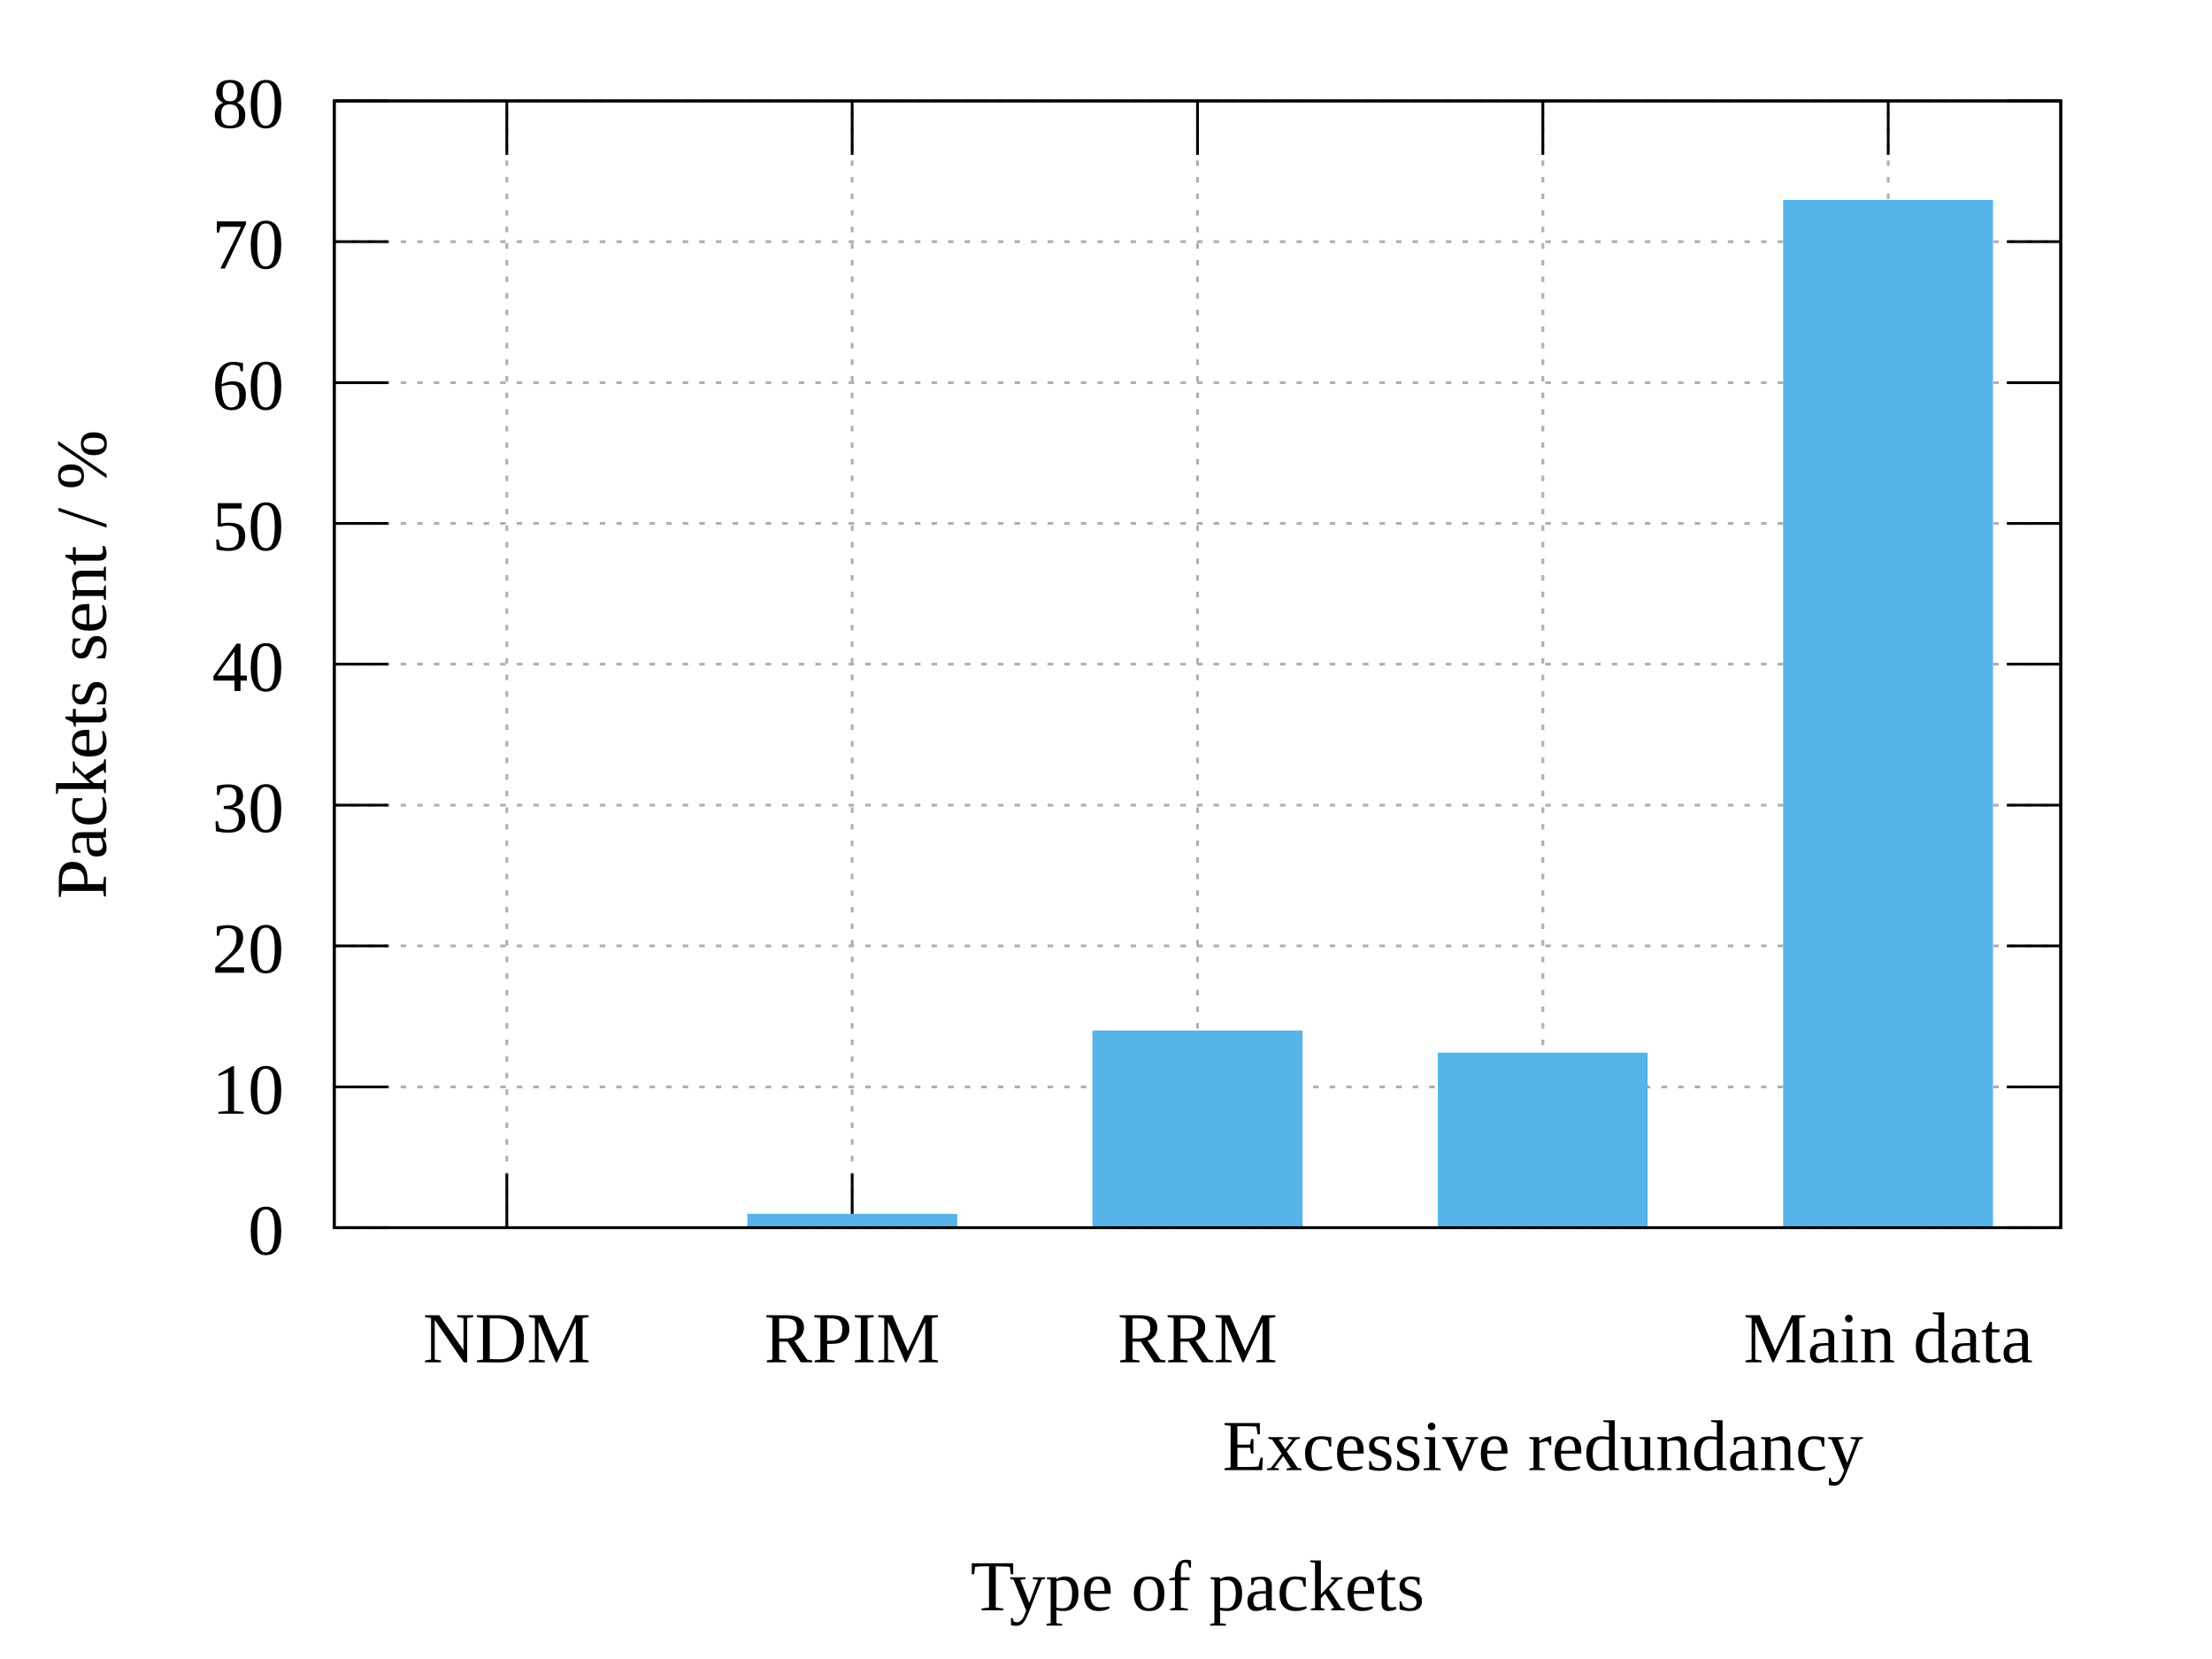
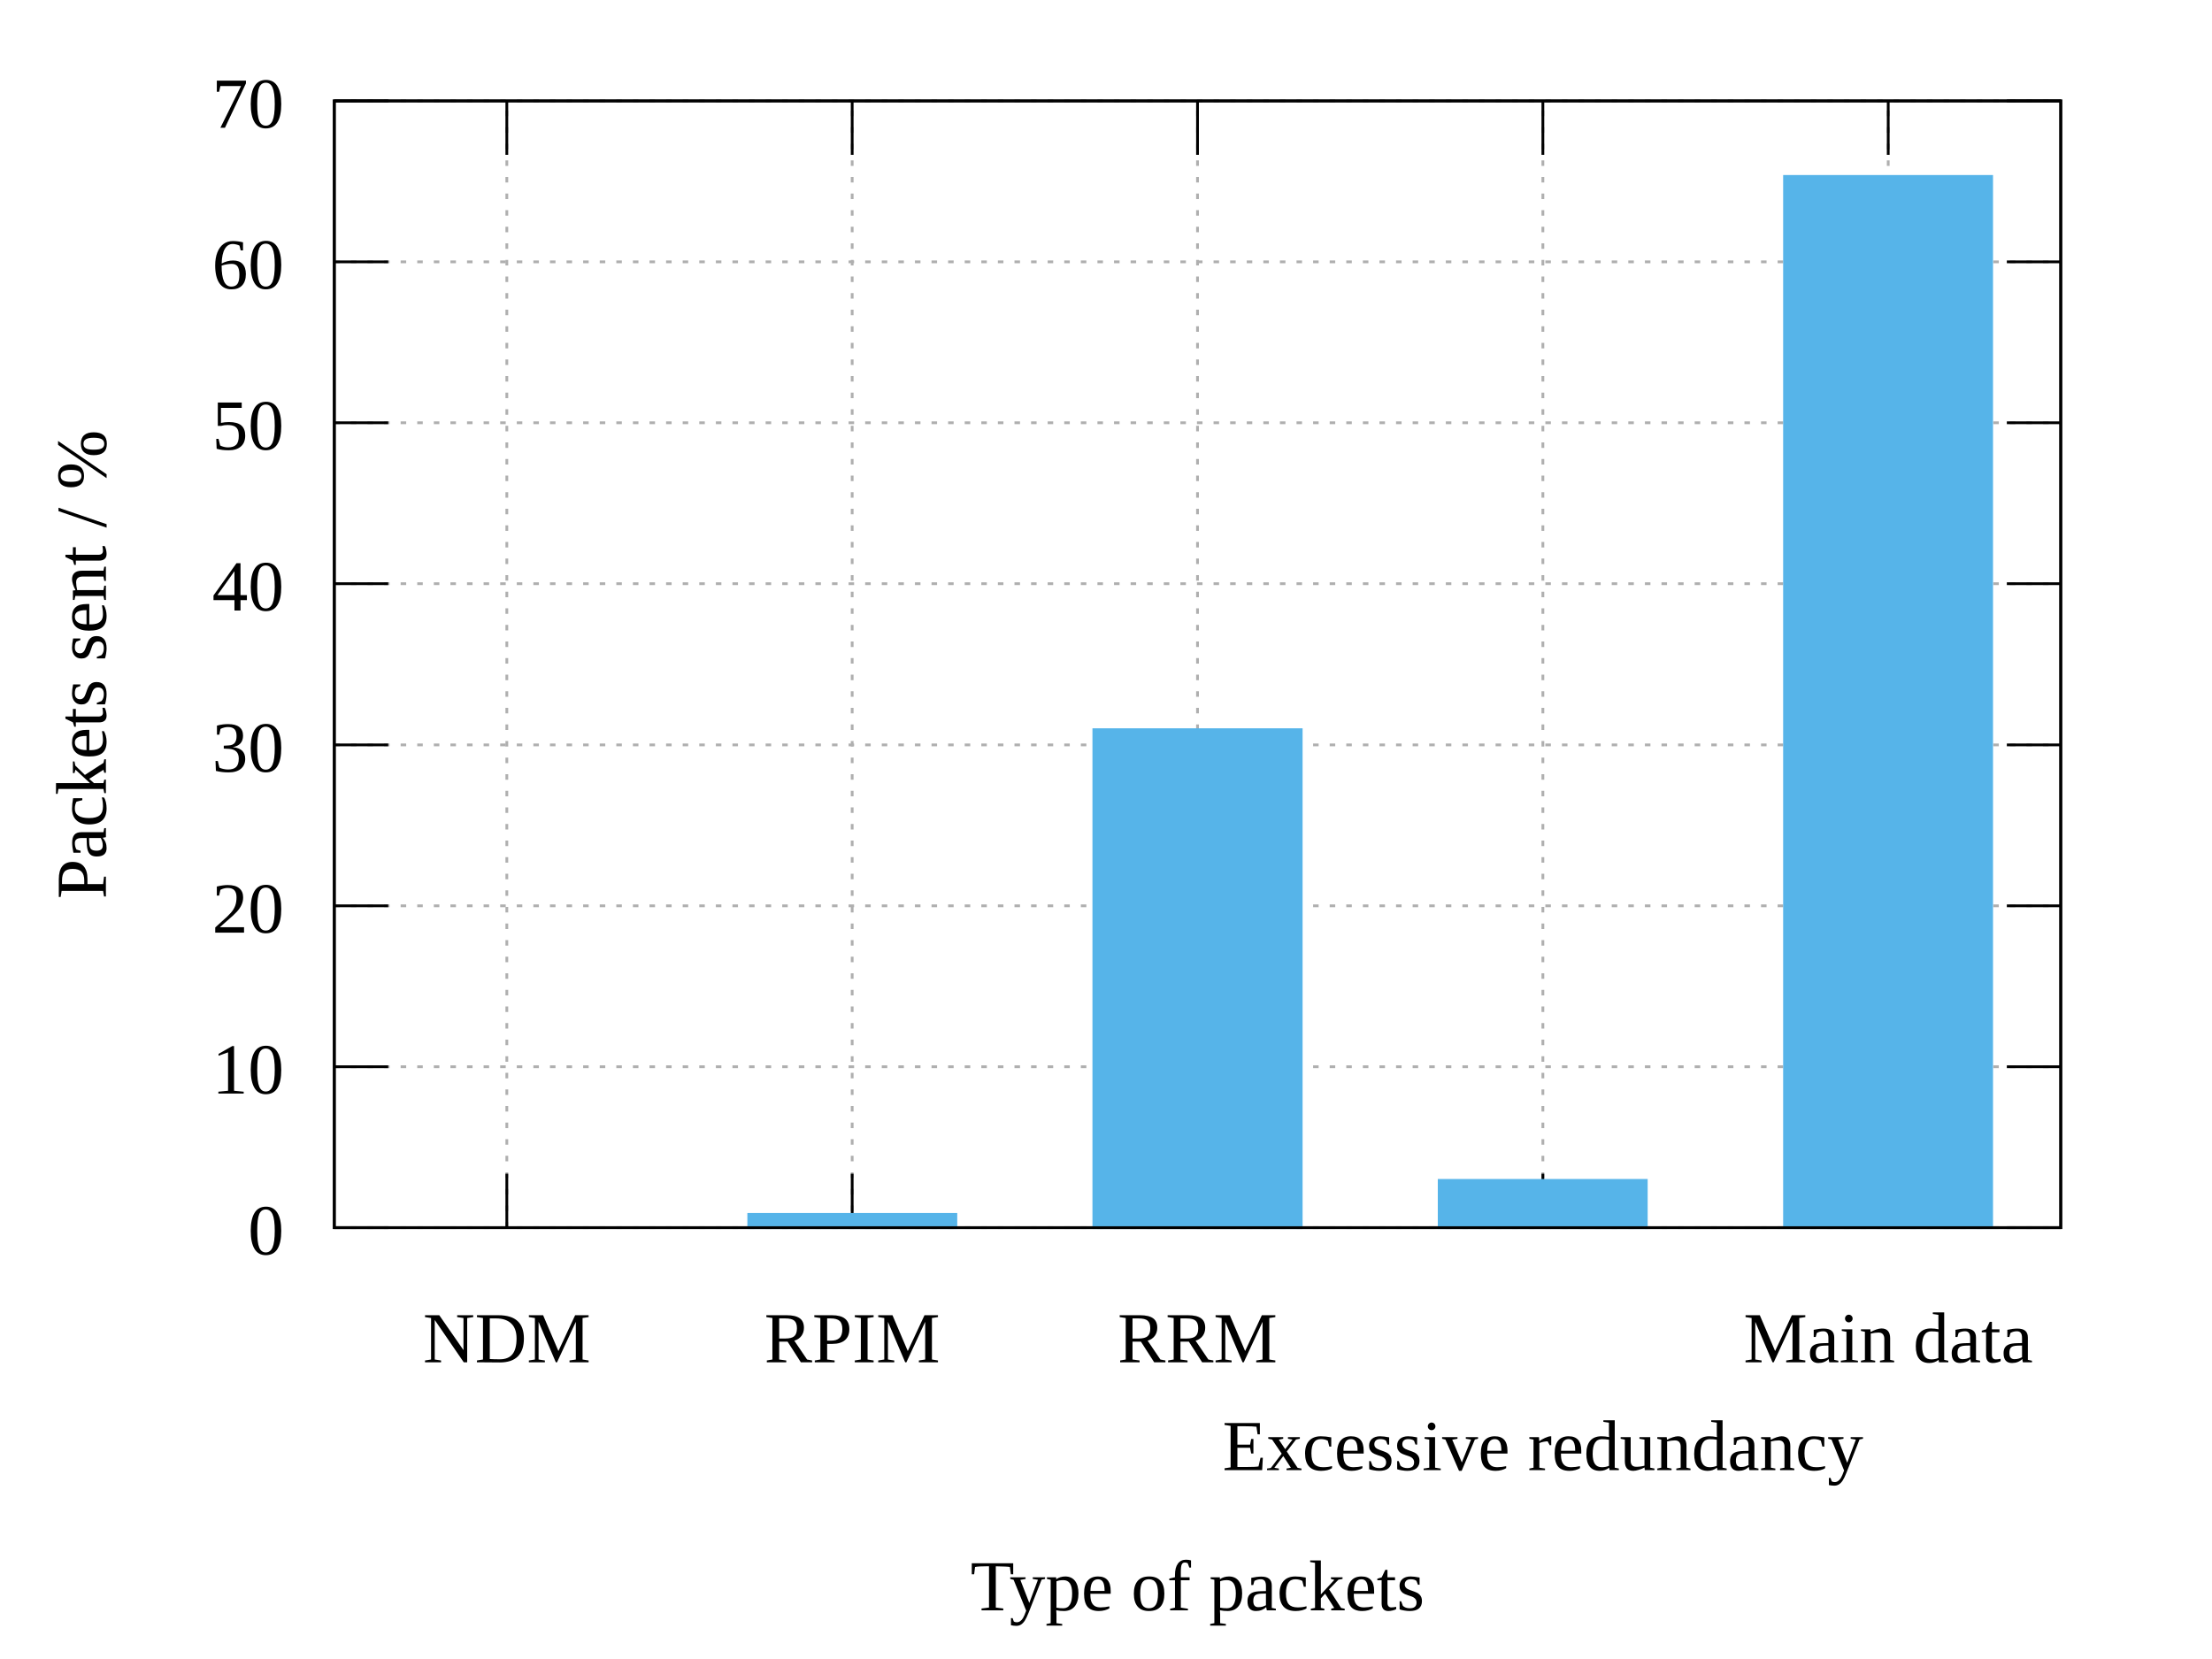
<svg xmlns="http://www.w3.org/2000/svg" xmlns:xlink="http://www.w3.org/1999/xlink" width="800" height="600" viewBox="0 0 800 600">
  <g id="gnuplot_canvas">
    <rect x="0" y="0" width="800" height="600" fill="none" />
    <defs>
      <circle id="gpDot" r="0.5" stroke-width="0.5" />
      <path id="gpPt0" stroke-width="0.103" stroke="currentColor" d="M-1,0 h2 M0,-1 v2" />
      <path id="gpPt1" stroke-width="0.103" stroke="currentColor" d="M-1,-1 L1,1 M1,-1 L-1,1" />
      <path id="gpPt2" stroke-width="0.103" stroke="currentColor" d="M-1,0 L1,0 M0,-1 L0,1 M-1,-1 L1,1 M-1,1 L1,-1" />
      <rect id="gpPt3" stroke-width="0.103" stroke="currentColor" x="-1" y="-1" width="2" height="2" />
      <rect id="gpPt4" stroke-width="0.103" stroke="currentColor" fill="currentColor" x="-1" y="-1" width="2" height="2" />
      <circle id="gpPt5" stroke-width="0.103" stroke="currentColor" cx="0" cy="0" r="1" />
      <use xlink:href="#gpPt5" id="gpPt6" fill="currentColor" stroke="none" />
      <path id="gpPt7" stroke-width="0.103" stroke="currentColor" d="M0,-1.33 L-1.33,0.67 L1.33,0.67 z" />
      <use xlink:href="#gpPt7" id="gpPt8" fill="currentColor" stroke="none" />
      <use xlink:href="#gpPt7" id="gpPt9" stroke="currentColor" transform="rotate(180)" />
      <use xlink:href="#gpPt9" id="gpPt10" fill="currentColor" stroke="none" />
      <use xlink:href="#gpPt3" id="gpPt11" stroke="currentColor" transform="rotate(45)" />
      <use xlink:href="#gpPt11" id="gpPt12" fill="currentColor" stroke="none" />
      <path id="gpPt13" stroke-width="0.103" stroke="currentColor" d="M0,1.330 L1.265,0.411 L0.782,-1.067 L-0.782,-1.076 L-1.265,0.411 z" />
      <use xlink:href="#gpPt13" id="gpPt14" fill="currentColor" stroke="none" />
      <filter id="textbox" filterUnits="objectBoundingBox" x="0" y="0" height="1" width="1">
        <feFlood flood-color="white" flood-opacity="1" result="bgnd" />
        <feComposite in="SourceGraphic" in2="bgnd" operator="atop" />
      </filter>
      <filter id="greybox" filterUnits="objectBoundingBox" x="0" y="0" height="1" width="1">
        <feFlood flood-color="lightgrey" flood-opacity="1" result="grey" />
        <feComposite in="SourceGraphic" in2="grey" operator="atop" />
      </filter>
    </defs>
    <g fill="none" color="white" stroke="currentColor" stroke-width="1.00" stroke-linecap="butt" stroke-linejoin="miter">
</g>
    <g fill="none" color="black" stroke="currentColor" stroke-width="1.00" stroke-linecap="butt" stroke-linejoin="miter">
</g>
    <g fill="none" color="gray" stroke="currentColor" stroke-width="1.00" stroke-linecap="butt" stroke-linejoin="miter">
      <path stroke="rgb(175, 175, 175)" stroke-dasharray="2,4" class="gridline" d="M120.9,444.0 L745.3,444.0  " />
    </g>
    <g fill="none" color="black" stroke="currentColor" stroke-width="1.00" stroke-linecap="butt" stroke-linejoin="miter">
      <path stroke="black" d="M120.9,444.0 L140.4,444.0 M745.3,444.0 L725.8,444.0  " />
      <g transform="translate(102.7,453.7)" stroke="none" fill="black" font-family="Times New Roman" font-size="26.00" text-anchor="end">
        <text>
          <tspan font-family="Times New Roman">0</tspan>
        </text>
      </g>
    </g>
    <g fill="none" color="black" stroke="currentColor" stroke-width="1.00" stroke-linecap="butt" stroke-linejoin="miter">
</g>
    <g fill="none" color="gray" stroke="currentColor" stroke-width="1.00" stroke-linecap="butt" stroke-linejoin="miter">
-       <path stroke="rgb(175, 175, 175)" stroke-dasharray="2,4" class="gridline" d="M120.9,393.1 L745.3,393.1  " />
-     </g>
-     <g fill="none" color="black" stroke="currentColor" stroke-width="1.00" stroke-linecap="butt" stroke-linejoin="miter">
-       <path stroke="black" d="M120.9,393.1 L140.4,393.1 M745.3,393.1 L725.8,393.1  " />
-       <g transform="translate(102.7,402.8)" stroke="none" fill="black" font-family="Times New Roman" font-size="26.00" text-anchor="end">
+       <path stroke="rgb(175, 175, 175)" stroke-dasharray="2,4" class="gridline" d="M120.9,385.8 L745.3,385.8  " />
+     </g>
+     <g fill="none" color="black" stroke="currentColor" stroke-width="1.00" stroke-linecap="butt" stroke-linejoin="miter">
+       <path stroke="black" d="M120.9,385.8 L140.4,385.8 M745.3,385.8 L725.8,385.8  " />
+       <g transform="translate(102.7,395.5)" stroke="none" fill="black" font-family="Times New Roman" font-size="26.00" text-anchor="end">
        <text>
          <tspan font-family="Times New Roman">10</tspan>
        </text>
      </g>
    </g>
    <g fill="none" color="black" stroke="currentColor" stroke-width="1.00" stroke-linecap="butt" stroke-linejoin="miter">
</g>
    <g fill="none" color="gray" stroke="currentColor" stroke-width="1.00" stroke-linecap="butt" stroke-linejoin="miter">
-       <path stroke="rgb(175, 175, 175)" stroke-dasharray="2,4" class="gridline" d="M120.9,342.1 L745.3,342.1  " />
-     </g>
-     <g fill="none" color="black" stroke="currentColor" stroke-width="1.00" stroke-linecap="butt" stroke-linejoin="miter">
-       <path stroke="black" d="M120.9,342.1 L140.4,342.1 M745.3,342.1 L725.8,342.1  " />
-       <g transform="translate(102.7,351.8)" stroke="none" fill="black" font-family="Times New Roman" font-size="26.00" text-anchor="end">
+       <path stroke="rgb(175, 175, 175)" stroke-dasharray="2,4" class="gridline" d="M120.9,327.6 L745.3,327.6  " />
+     </g>
+     <g fill="none" color="black" stroke="currentColor" stroke-width="1.00" stroke-linecap="butt" stroke-linejoin="miter">
+       <path stroke="black" d="M120.9,327.6 L140.4,327.6 M745.3,327.6 L725.8,327.6  " />
+       <g transform="translate(102.7,337.3)" stroke="none" fill="black" font-family="Times New Roman" font-size="26.00" text-anchor="end">
        <text>
          <tspan font-family="Times New Roman">20</tspan>
        </text>
      </g>
    </g>
    <g fill="none" color="black" stroke="currentColor" stroke-width="1.00" stroke-linecap="butt" stroke-linejoin="miter">
</g>
    <g fill="none" color="gray" stroke="currentColor" stroke-width="1.00" stroke-linecap="butt" stroke-linejoin="miter">
-       <path stroke="rgb(175, 175, 175)" stroke-dasharray="2,4" class="gridline" d="M120.9,291.2 L745.3,291.2  " />
-     </g>
-     <g fill="none" color="black" stroke="currentColor" stroke-width="1.00" stroke-linecap="butt" stroke-linejoin="miter">
-       <path stroke="black" d="M120.9,291.2 L140.4,291.2 M745.3,291.2 L725.8,291.2  " />
-       <g transform="translate(102.7,300.9)" stroke="none" fill="black" font-family="Times New Roman" font-size="26.00" text-anchor="end">
+       <path stroke="rgb(175, 175, 175)" stroke-dasharray="2,4" class="gridline" d="M120.9,269.4 L745.3,269.4  " />
+     </g>
+     <g fill="none" color="black" stroke="currentColor" stroke-width="1.00" stroke-linecap="butt" stroke-linejoin="miter">
+       <path stroke="black" d="M120.9,269.4 L140.4,269.4 M745.3,269.4 L725.8,269.4  " />
+       <g transform="translate(102.7,279.1)" stroke="none" fill="black" font-family="Times New Roman" font-size="26.00" text-anchor="end">
        <text>
          <tspan font-family="Times New Roman">30</tspan>
        </text>
      </g>
    </g>
    <g fill="none" color="black" stroke="currentColor" stroke-width="1.00" stroke-linecap="butt" stroke-linejoin="miter">
</g>
    <g fill="none" color="gray" stroke="currentColor" stroke-width="1.00" stroke-linecap="butt" stroke-linejoin="miter">
-       <path stroke="rgb(175, 175, 175)" stroke-dasharray="2,4" class="gridline" d="M120.9,240.2 L745.3,240.2  " />
-     </g>
-     <g fill="none" color="black" stroke="currentColor" stroke-width="1.00" stroke-linecap="butt" stroke-linejoin="miter">
-       <path stroke="black" d="M120.9,240.2 L140.4,240.2 M745.3,240.2 L725.8,240.2  " />
-       <g transform="translate(102.7,249.9)" stroke="none" fill="black" font-family="Times New Roman" font-size="26.00" text-anchor="end">
+       <path stroke="rgb(175, 175, 175)" stroke-dasharray="2,4" class="gridline" d="M120.9,211.1 L745.3,211.1  " />
+     </g>
+     <g fill="none" color="black" stroke="currentColor" stroke-width="1.00" stroke-linecap="butt" stroke-linejoin="miter">
+       <path stroke="black" d="M120.9,211.1 L140.4,211.1 M745.3,211.1 L725.8,211.1  " />
+       <g transform="translate(102.7,220.8)" stroke="none" fill="black" font-family="Times New Roman" font-size="26.00" text-anchor="end">
        <text>
          <tspan font-family="Times New Roman">40</tspan>
        </text>
      </g>
    </g>
    <g fill="none" color="black" stroke="currentColor" stroke-width="1.00" stroke-linecap="butt" stroke-linejoin="miter">
</g>
    <g fill="none" color="gray" stroke="currentColor" stroke-width="1.00" stroke-linecap="butt" stroke-linejoin="miter">
-       <path stroke="rgb(175, 175, 175)" stroke-dasharray="2,4" class="gridline" d="M120.9,189.3 L745.3,189.3  " />
-     </g>
-     <g fill="none" color="black" stroke="currentColor" stroke-width="1.00" stroke-linecap="butt" stroke-linejoin="miter">
-       <path stroke="black" d="M120.9,189.3 L140.4,189.3 M745.3,189.3 L725.8,189.3  " />
-       <g transform="translate(102.7,199.0)" stroke="none" fill="black" font-family="Times New Roman" font-size="26.00" text-anchor="end">
+       <path stroke="rgb(175, 175, 175)" stroke-dasharray="2,4" class="gridline" d="M120.9,152.9 L745.3,152.9  " />
+     </g>
+     <g fill="none" color="black" stroke="currentColor" stroke-width="1.00" stroke-linecap="butt" stroke-linejoin="miter">
+       <path stroke="black" d="M120.9,152.9 L140.4,152.9 M745.3,152.9 L725.8,152.9  " />
+       <g transform="translate(102.7,162.6)" stroke="none" fill="black" font-family="Times New Roman" font-size="26.00" text-anchor="end">
        <text>
          <tspan font-family="Times New Roman">50</tspan>
        </text>
      </g>
    </g>
    <g fill="none" color="black" stroke="currentColor" stroke-width="1.00" stroke-linecap="butt" stroke-linejoin="miter">
</g>
    <g fill="none" color="gray" stroke="currentColor" stroke-width="1.00" stroke-linecap="butt" stroke-linejoin="miter">
-       <path stroke="rgb(175, 175, 175)" stroke-dasharray="2,4" class="gridline" d="M120.9,138.4 L745.3,138.4  " />
-     </g>
-     <g fill="none" color="black" stroke="currentColor" stroke-width="1.00" stroke-linecap="butt" stroke-linejoin="miter">
-       <path stroke="black" d="M120.9,138.4 L140.4,138.4 M745.3,138.4 L725.8,138.4  " />
-       <g transform="translate(102.7,148.1)" stroke="none" fill="black" font-family="Times New Roman" font-size="26.00" text-anchor="end">
+       <path stroke="rgb(175, 175, 175)" stroke-dasharray="2,4" class="gridline" d="M120.9,94.7 L745.3,94.7  " />
+     </g>
+     <g fill="none" color="black" stroke="currentColor" stroke-width="1.00" stroke-linecap="butt" stroke-linejoin="miter">
+       <path stroke="black" d="M120.9,94.7 L140.4,94.7 M745.3,94.7 L725.8,94.7  " />
+       <g transform="translate(102.7,104.4)" stroke="none" fill="black" font-family="Times New Roman" font-size="26.00" text-anchor="end">
        <text>
          <tspan font-family="Times New Roman">60</tspan>
-         </text>
-       </g>
-     </g>
-     <g fill="none" color="black" stroke="currentColor" stroke-width="1.00" stroke-linecap="butt" stroke-linejoin="miter">
- </g>
-     <g fill="none" color="gray" stroke="currentColor" stroke-width="1.00" stroke-linecap="butt" stroke-linejoin="miter">
-       <path stroke="rgb(175, 175, 175)" stroke-dasharray="2,4" class="gridline" d="M120.9,87.4 L745.3,87.4  " />
-     </g>
-     <g fill="none" color="black" stroke="currentColor" stroke-width="1.00" stroke-linecap="butt" stroke-linejoin="miter">
-       <path stroke="black" d="M120.9,87.4 L140.4,87.4 M745.3,87.4 L725.8,87.4  " />
-       <g transform="translate(102.7,97.1)" stroke="none" fill="black" font-family="Times New Roman" font-size="26.00" text-anchor="end">
-         <text>
-           <tspan font-family="Times New Roman">70</tspan>
        </text>
      </g>
    </g>
    <g fill="none" color="black" stroke="currentColor" stroke-width="1.00" stroke-linecap="butt" stroke-linejoin="miter">
</g>
    <g fill="none" color="gray" stroke="currentColor" stroke-width="1.00" stroke-linecap="butt" stroke-linejoin="miter">
      <path stroke="rgb(175, 175, 175)" stroke-dasharray="2,4" class="gridline" d="M120.9,36.5 L745.3,36.5  " />
    </g>
    <g fill="none" color="black" stroke="currentColor" stroke-width="1.00" stroke-linecap="butt" stroke-linejoin="miter">
      <path stroke="black" d="M120.9,36.5 L140.4,36.5 M745.3,36.5 L725.8,36.5  " />
      <g transform="translate(102.7,46.2)" stroke="none" fill="black" font-family="Times New Roman" font-size="26.00" text-anchor="end">
        <text>
-           <tspan font-family="Times New Roman">80</tspan>
+           <tspan font-family="Times New Roman">70</tspan>
        </text>
      </g>
    </g>
    <g fill="none" color="black" stroke="currentColor" stroke-width="1.00" stroke-linecap="butt" stroke-linejoin="miter">
</g>
    <g fill="none" color="gray" stroke="currentColor" stroke-width="1.00" stroke-linecap="butt" stroke-linejoin="miter">
      <path stroke="rgb(175, 175, 175)" stroke-dasharray="2,4" class="gridline" d="M183.3,444.0 L183.3,36.5  " />
    </g>
    <g fill="none" color="black" stroke="currentColor" stroke-width="1.00" stroke-linecap="butt" stroke-linejoin="miter">
      <path stroke="black" d="M183.3,444.0 L183.3,424.5 M183.3,36.5 L183.3,56.0  " />
      <g transform="translate(183.3,492.7)" stroke="none" fill="black" font-family="Times New Roman" font-size="26.00" text-anchor="middle">
        <text>
          <tspan font-family="Times New Roman">NDM</tspan>
        </text>
      </g>
    </g>
    <g fill="none" color="black" stroke="currentColor" stroke-width="1.00" stroke-linecap="butt" stroke-linejoin="miter">
</g>
    <g fill="none" color="gray" stroke="currentColor" stroke-width="1.00" stroke-linecap="butt" stroke-linejoin="miter">
      <path stroke="rgb(175, 175, 175)" stroke-dasharray="2,4" class="gridline" d="M308.2,444.0 L308.2,36.5  " />
    </g>
    <g fill="none" color="black" stroke="currentColor" stroke-width="1.00" stroke-linecap="butt" stroke-linejoin="miter">
      <path stroke="black" d="M308.2,444.0 L308.2,424.5 M308.2,36.5 L308.2,56.0  " />
      <g transform="translate(308.2,492.7)" stroke="none" fill="black" font-family="Times New Roman" font-size="26.00" text-anchor="middle">
        <text>
          <tspan font-family="Times New Roman">RPIM</tspan>
        </text>
      </g>
    </g>
    <g fill="none" color="black" stroke="currentColor" stroke-width="1.00" stroke-linecap="butt" stroke-linejoin="miter">
</g>
    <g fill="none" color="gray" stroke="currentColor" stroke-width="1.00" stroke-linecap="butt" stroke-linejoin="miter">
      <path stroke="rgb(175, 175, 175)" stroke-dasharray="2,4" class="gridline" d="M433.1,444.0 L433.1,36.5  " />
    </g>
    <g fill="none" color="black" stroke="currentColor" stroke-width="1.00" stroke-linecap="butt" stroke-linejoin="miter">
      <path stroke="black" d="M433.1,444.0 L433.1,424.5 M433.1,36.5 L433.1,56.0  " />
      <g transform="translate(433.1,492.7)" stroke="none" fill="black" font-family="Times New Roman" font-size="26.00" text-anchor="middle">
        <text>
          <tspan font-family="Times New Roman">RRM</tspan>
        </text>
      </g>
    </g>
    <g fill="none" color="black" stroke="currentColor" stroke-width="1.00" stroke-linecap="butt" stroke-linejoin="miter">
</g>
    <g fill="none" color="gray" stroke="currentColor" stroke-width="1.00" stroke-linecap="butt" stroke-linejoin="miter">
      <path stroke="rgb(175, 175, 175)" stroke-dasharray="2,4" class="gridline" d="M558.0,444.0 L558.0,36.5  " />
    </g>
    <g fill="none" color="black" stroke="currentColor" stroke-width="1.00" stroke-linecap="butt" stroke-linejoin="miter">
      <path stroke="black" d="M558.0,444.0 L558.0,424.5 M558.0,36.5 L558.0,56.0  " />
      <g transform="translate(558.0,492.7)" stroke="none" fill="black" font-family="Times New Roman" font-size="26.00" text-anchor="middle">
        <text />
      </g>
      <g transform="translate(558.0,531.7)" stroke="none" fill="black" font-family="Times New Roman" font-size="26.00" text-anchor="middle">
        <text>
          <tspan font-family="Times New Roman">Excessive redundancy</tspan>
        </text>
      </g>
    </g>
    <g fill="none" color="black" stroke="currentColor" stroke-width="1.00" stroke-linecap="butt" stroke-linejoin="miter">
</g>
    <g fill="none" color="gray" stroke="currentColor" stroke-width="1.00" stroke-linecap="butt" stroke-linejoin="miter">
      <path stroke="rgb(175, 175, 175)" stroke-dasharray="2,4" class="gridline" d="M682.9,444.0 L682.9,56.0 L682.9,36.5  " />
    </g>
    <g fill="none" color="black" stroke="currentColor" stroke-width="1.00" stroke-linecap="butt" stroke-linejoin="miter">
      <path stroke="black" d="M682.9,444.0 L682.9,424.5 M682.9,36.5 L682.9,56.0  " />
      <g transform="translate(682.9,492.7)" stroke="none" fill="black" font-family="Times New Roman" font-size="26.00" text-anchor="middle">
        <text>
          <tspan font-family="Times New Roman">Main data</tspan>
        </text>
      </g>
    </g>
    <g fill="none" color="black" stroke="currentColor" stroke-width="1.00" stroke-linecap="butt" stroke-linejoin="miter">
</g>
    <g fill="none" color="black" stroke="currentColor" stroke-width="1.00" stroke-linecap="butt" stroke-linejoin="miter">
      <path stroke="black" d="M120.9,36.5 L120.9,444.0 L745.3,444.0 L745.3,36.5 L120.9,36.5 Z  " />
    </g>
    <g fill="none" color="black" stroke="currentColor" stroke-width="1.00" stroke-linecap="butt" stroke-linejoin="miter">
      <g transform="translate(38.3,240.3) rotate(270)" stroke="none" fill="black" font-family="Times New Roman" font-size="26.00" text-anchor="middle">
        <text>
          <tspan font-family="Times New Roman">Packets sent / %</tspan>
        </text>
      </g>
    </g>
    <g fill="none" color="black" stroke="currentColor" stroke-width="1.00" stroke-linecap="butt" stroke-linejoin="miter">
      <g transform="translate(433.1,582.4)" stroke="none" fill="black" font-family="Times New Roman" font-size="26.00" text-anchor="middle">
        <text>
          <tspan font-family="Times New Roman">Type of packets</tspan>
        </text>
      </g>
    </g>
    <g fill="none" color="black" stroke="currentColor" stroke-width="1.00" stroke-linecap="butt" stroke-linejoin="miter">
</g>
    <g id="gnuplot_plot_1">
      <g fill="none" color="black" stroke="currentColor" stroke-width="1.00" stroke-linecap="butt" stroke-linejoin="miter">
        <g stroke="none" shape-rendering="crispEdges">
-           <polygon fill="rgb( 86, 180, 233)" points="270.8,444.0 345.8,444.0 345.8,439.4 270.8,439.4 " />
-         </g>
-         <path stroke="rgb( 86, 180, 233)" d="M270.8,444.0 L270.8,439.5 L345.7,439.5 L345.7,444.0 L270.8,444.0 Z  " />
-         <g stroke="none" shape-rendering="crispEdges">
-           <polygon fill="rgb( 86, 180, 233)" points="395.6,444.0 470.7,444.0 470.7,373.1 395.6,373.1 " />
-         </g>
-         <path stroke="rgb( 86, 180, 233)" d="M395.6,444.0 L395.6,373.2 L470.6,373.2 L470.6,444.0 L395.6,444.0 Z  " />
-         <g stroke="none" shape-rendering="crispEdges">
-           <polygon fill="rgb( 86, 180, 233)" points="520.5,444.0 595.5,444.0 595.5,381.1 520.5,381.1 " />
-         </g>
-         <path stroke="rgb( 86, 180, 233)" d="M520.5,444.0 L520.5,381.2 L595.4,381.2 L595.4,444.0 L520.5,444.0 Z  " />
-         <g stroke="none" shape-rendering="crispEdges">
-           <polygon fill="rgb( 86, 180, 233)" points="645.4,444.0 720.4,444.0 720.4,72.7 645.4,72.7 " />
-         </g>
-         <path stroke="rgb( 86, 180, 233)" d="M645.4,444.0 L645.4,72.8 L720.3,72.8 L720.3,444.0 L645.4,444.0 Z  " />
+           <polygon fill="rgb( 86, 180, 233)" points="270.8,444.0 345.8,444.0 345.8,439.1 270.8,439.1 " />
+         </g>
+         <path stroke="rgb( 86, 180, 233)" d="M270.8,444.0 L270.8,439.2 L345.7,439.2 L345.7,444.0 L270.8,444.0 Z  " />
+         <g stroke="none" shape-rendering="crispEdges">
+           <polygon fill="rgb( 86, 180, 233)" points="395.6,444.0 470.7,444.0 470.7,263.8 395.6,263.8 " />
+         </g>
+         <path stroke="rgb( 86, 180, 233)" d="M395.6,444.0 L395.6,263.9 L470.6,263.9 L470.6,444.0 L395.6,444.0 Z  " />
+         <g stroke="none" shape-rendering="crispEdges">
+           <polygon fill="rgb( 86, 180, 233)" points="520.5,444.0 595.5,444.0 595.5,426.8 520.5,426.8 " />
+         </g>
+         <path stroke="rgb( 86, 180, 233)" d="M520.5,444.0 L520.5,426.9 L595.4,426.9 L595.4,444.0 L520.5,444.0 Z  " />
+         <g stroke="none" shape-rendering="crispEdges">
+           <polygon fill="rgb( 86, 180, 233)" points="645.4,444.0 720.4,444.0 720.4,63.7 645.4,63.7 " />
+         </g>
+         <path stroke="rgb( 86, 180, 233)" d="M645.4,444.0 L645.4,63.8 L720.3,63.8 L720.3,444.0 L645.4,444.0 Z  " />
      </g>
    </g>
    <g fill="none" color="white" stroke="rgb( 86, 180, 233)" stroke-width="2.00" stroke-linecap="butt" stroke-linejoin="miter">
</g>
    <g fill="none" color="black" stroke="currentColor" stroke-width="2.00" stroke-linecap="butt" stroke-linejoin="miter">
</g>
    <g fill="none" color="black" stroke="black" stroke-width="1.00" stroke-linecap="butt" stroke-linejoin="miter">
</g>
    <g fill="none" color="black" stroke="currentColor" stroke-width="1.00" stroke-linecap="butt" stroke-linejoin="miter">
      <path stroke="black" d="M120.9,36.5 L120.9,444.0 L745.3,444.0 L745.3,36.5 L120.9,36.5 Z  " />
    </g>
    <g fill="none" color="black" stroke="currentColor" stroke-width="1.00" stroke-linecap="butt" stroke-linejoin="miter">
</g>
  </g>
</svg>
